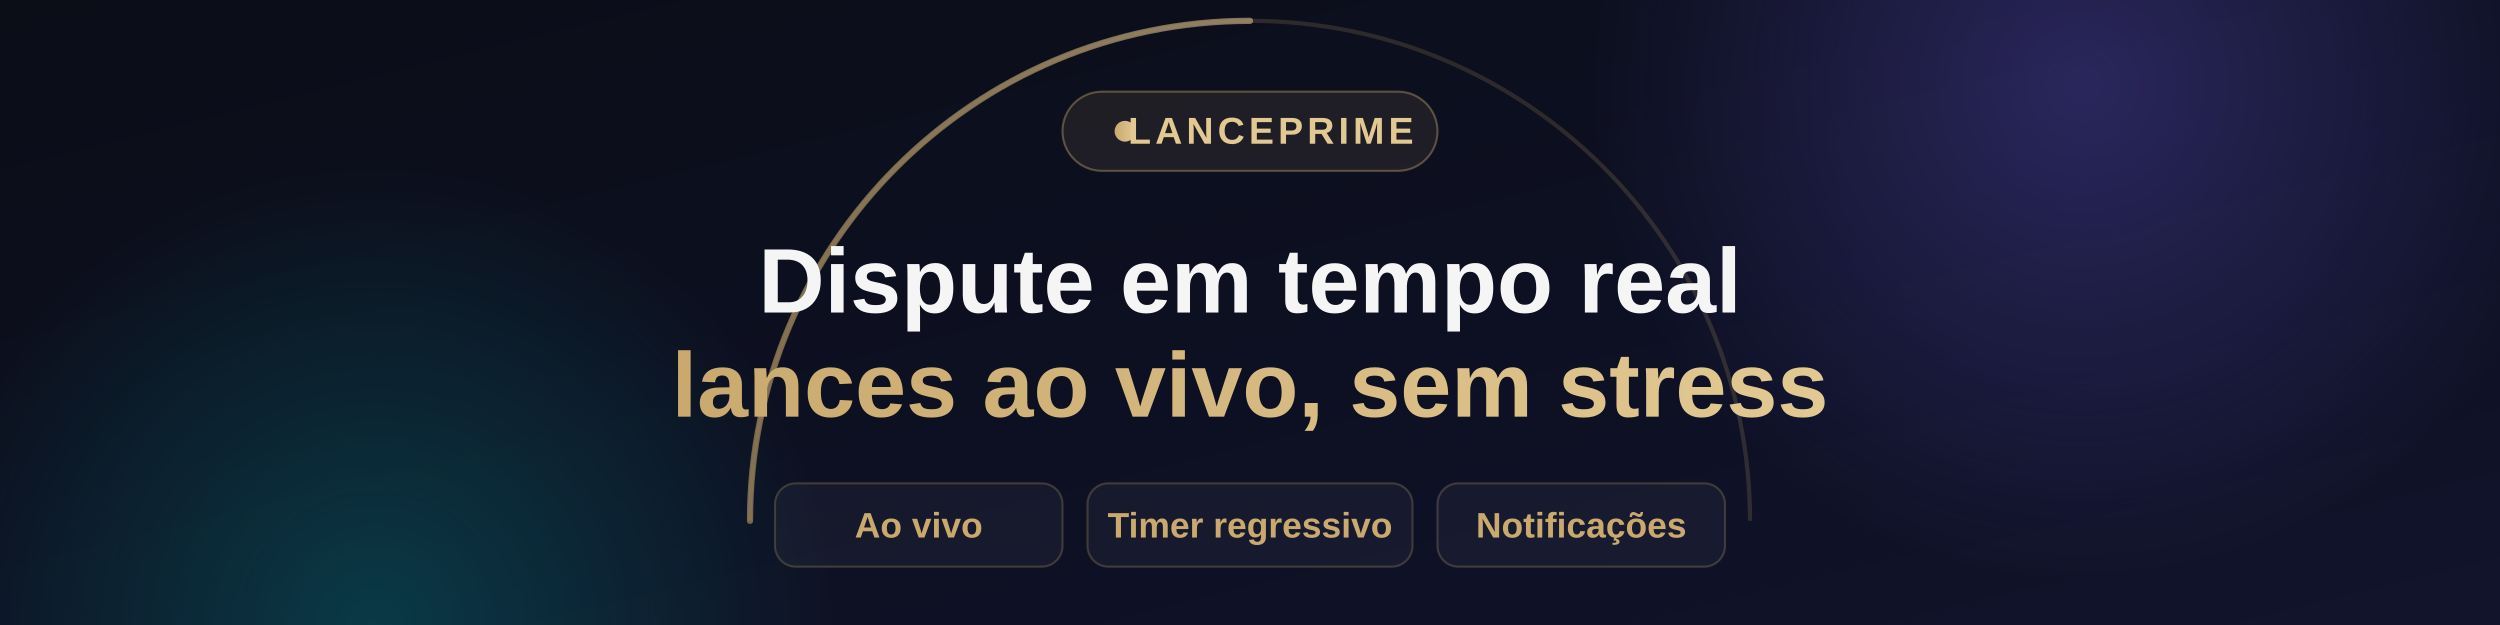
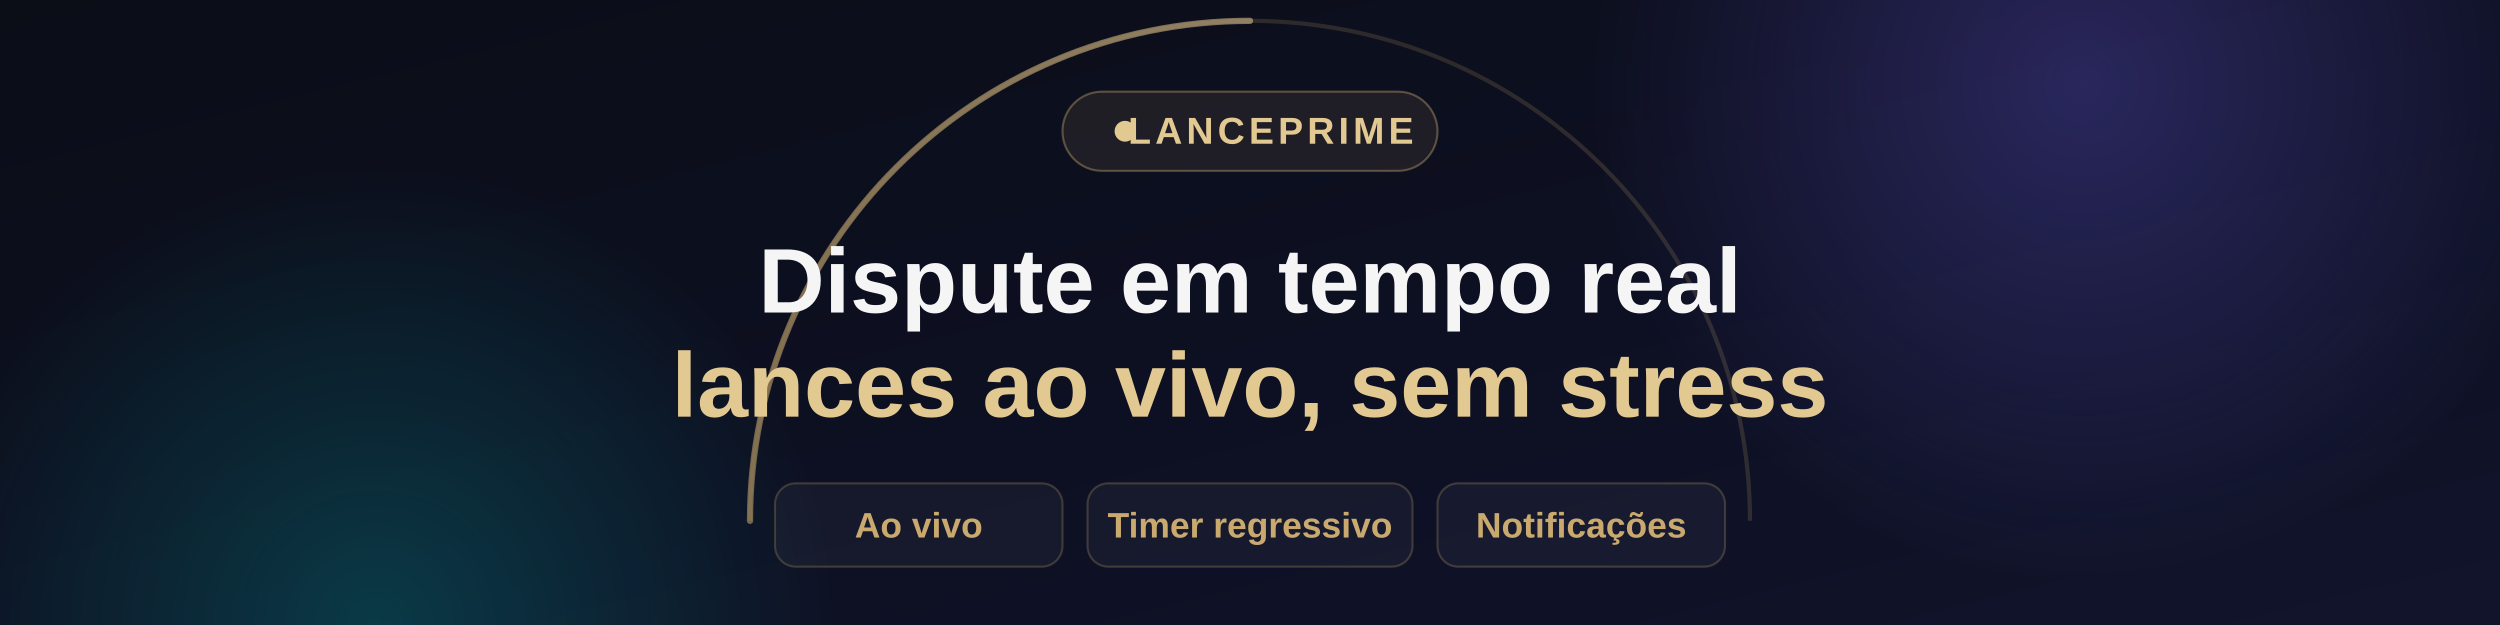
<svg xmlns="http://www.w3.org/2000/svg" width="1200" height="300" viewBox="0 0 1200 300">
  <defs>
    <linearGradient id="bg" x1="0%" y1="0%" x2="100%" y2="100%">
      <stop offset="0%" stop-color="#0b0d17" />
      <stop offset="55%" stop-color="#0d1022" />
      <stop offset="100%" stop-color="#11142b" />
    </linearGradient>
    <linearGradient id="gold" x1="0%" y1="0%" x2="100%" y2="0%">
      <stop offset="0%" stop-color="#c9a96e" />
      <stop offset="100%" stop-color="#e2c992" />
    </linearGradient>
    <radialGradient id="glowP" cx="50%" cy="50%" r="50%">
      <stop offset="0%" stop-color="#6c5ce7" stop-opacity="0.30" />
      <stop offset="100%" stop-color="#6c5ce7" stop-opacity="0" />
    </radialGradient>
    <radialGradient id="glowC" cx="50%" cy="50%" r="50%">
      <stop offset="0%" stop-color="#00cec9" stop-opacity="0.22" />
      <stop offset="100%" stop-color="#00cec9" stop-opacity="0" />
    </radialGradient>
  </defs>
  <rect width="1200" height="300" fill="url(#bg)" />
  <circle cx="1000" cy="40" r="240" fill="url(#glowP)" />
  <circle cx="180" cy="300" r="220" fill="url(#glowC)" />
  <path d="M 360 250 A 240 240 0 0 1 840 250" fill="none" stroke="rgba(201,169,110,0.18)" stroke-width="2" />
  <path d="M 360 250 A 240 240 0 0 1 600 10" fill="none" stroke="url(#gold)" stroke-width="3" stroke-linecap="round" opacity="0.55" />
  <rect x="510" y="44" width="180" height="38" rx="19" fill="rgba(201,169,110,0.10)" stroke="rgba(201,169,110,0.40)" stroke-width="1" />
-   <circle cx="540" cy="63" r="5" fill="url(#gold)" />
+   <circle cx="540" cy="63" r="5" fill="#e2c992" />
  <text x="610" y="69" font-family="Arial, Helvetica, sans-serif" font-size="18" font-weight="700" letter-spacing="2" fill="#e2c992" text-anchor="middle">LANCEPRIME</text>
  <text x="600" y="150" font-family="Arial, Helvetica, sans-serif" font-size="44" font-weight="800" fill="#f5f5f5" text-anchor="middle">Dispute em tempo real</text>
-   <text x="600" y="200" font-family="Arial, Helvetica, sans-serif" font-size="44" font-weight="800" fill="url(#gold)" text-anchor="middle">lances ao vivo, sem stress</text>
+   <text x="600" y="200" font-family="Arial, Helvetica, sans-serif" font-size="44" font-weight="800" fill="#e2c992" text-anchor="middle">lances ao vivo, sem stress</text>
  <g font-family="Arial, Helvetica, sans-serif" font-size="17" font-weight="600">
    <rect x="372" y="232" width="138" height="40" rx="10" fill="rgba(255,255,255,0.04)" stroke="rgba(201,169,110,0.25)" />
    <text x="441" y="258" fill="#c9a96e" text-anchor="middle">Ao vivo</text>
    <rect x="522" y="232" width="156" height="40" rx="10" fill="rgba(255,255,255,0.04)" stroke="rgba(201,169,110,0.25)" />
    <text x="600" y="258" fill="#c9a96e" text-anchor="middle">Timer regressivo</text>
    <rect x="690" y="232" width="138" height="40" rx="10" fill="rgba(255,255,255,0.04)" stroke="rgba(201,169,110,0.25)" />
    <text x="759" y="258" fill="#c9a96e" text-anchor="middle">Notificações</text>
  </g>
</svg>
